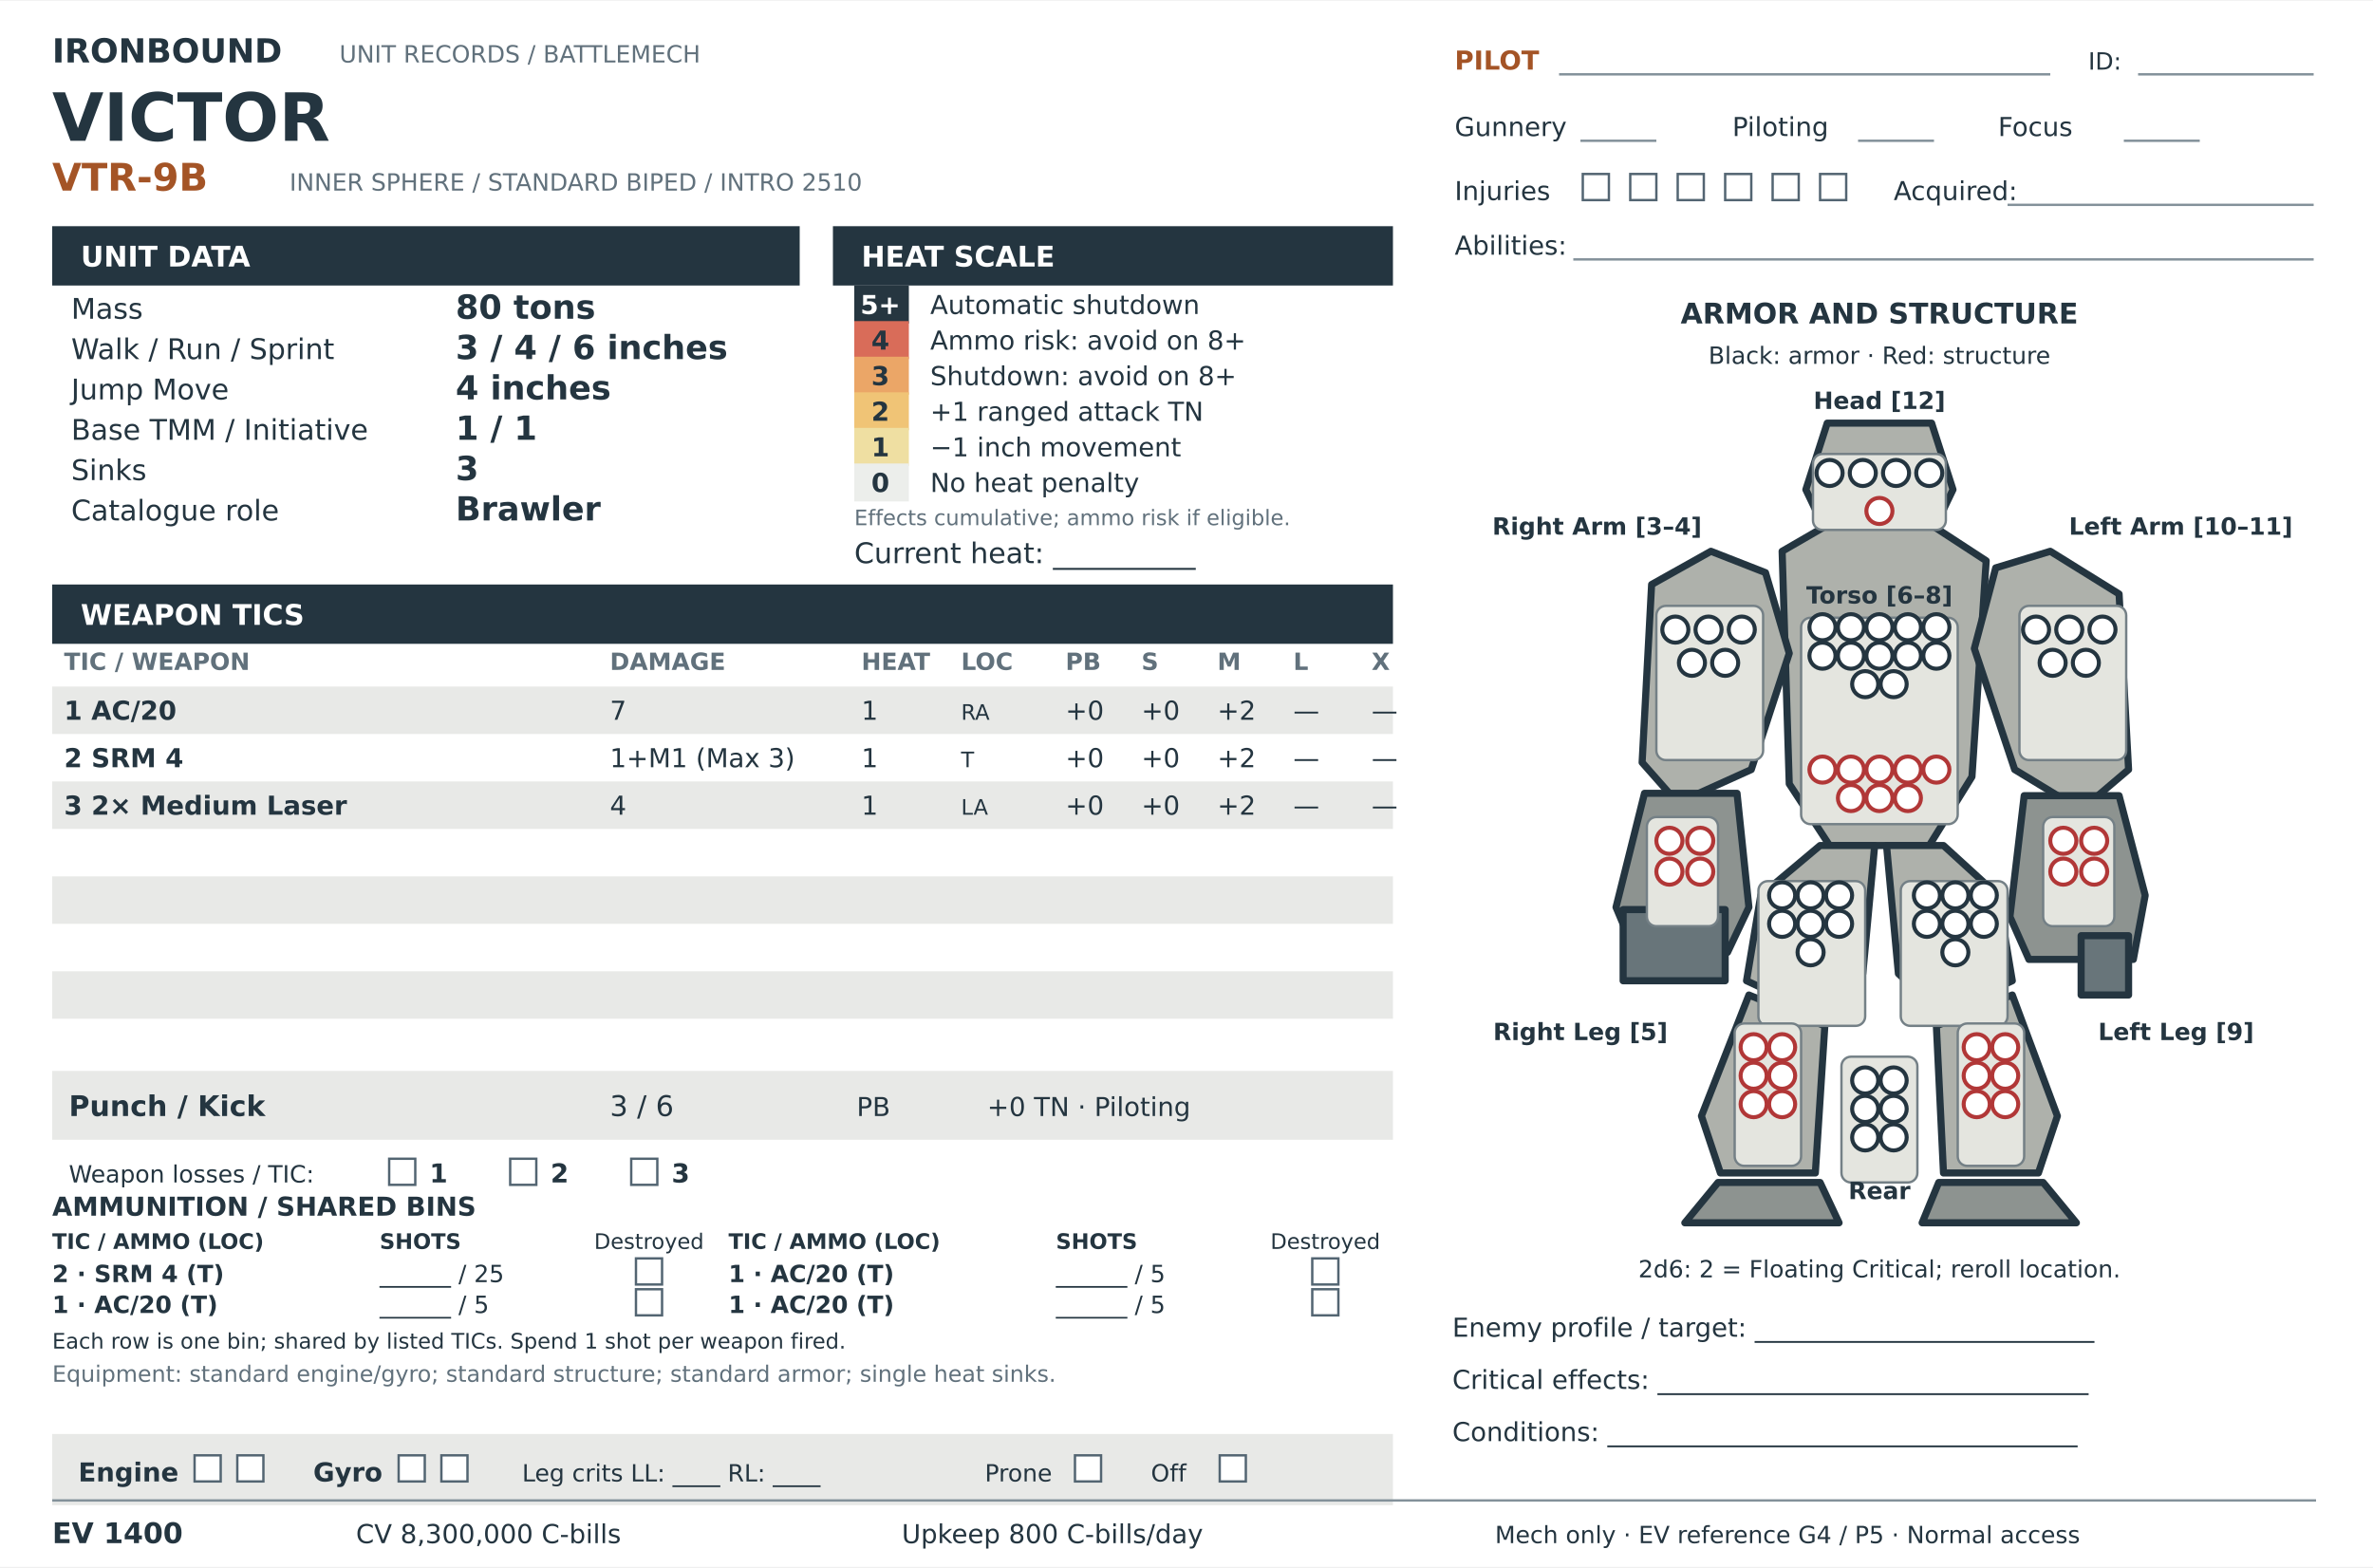
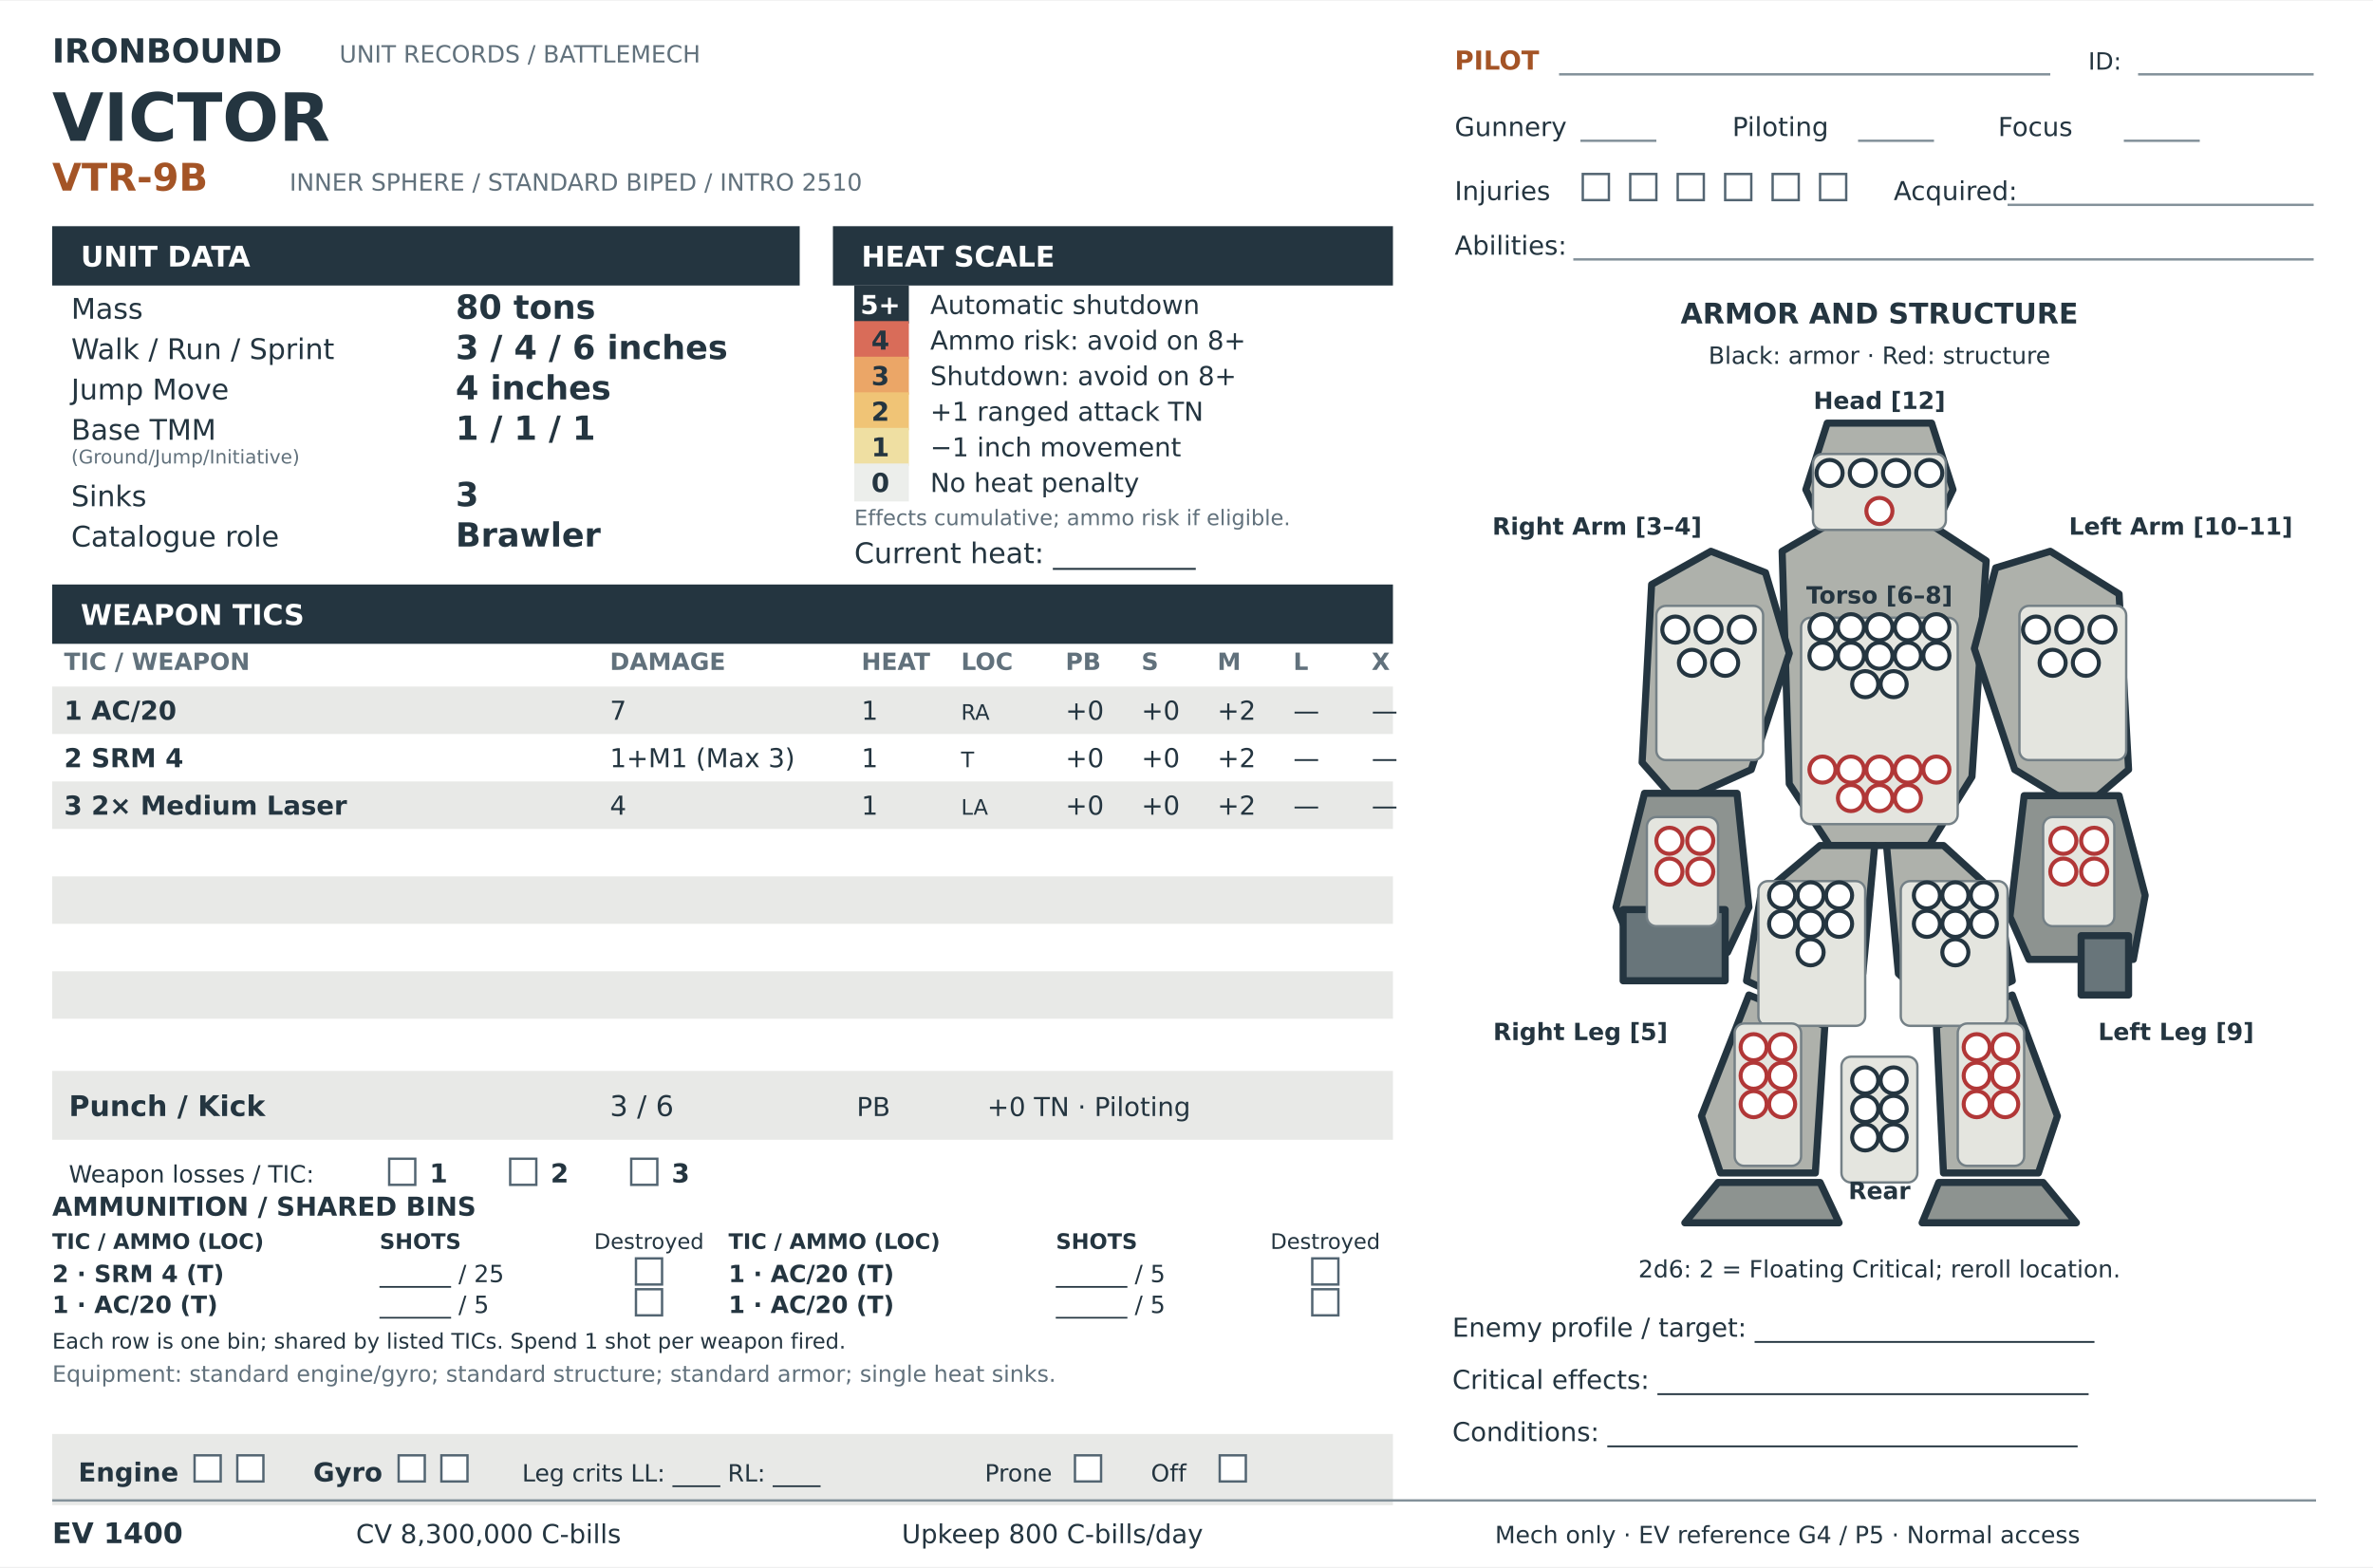
<svg xmlns="http://www.w3.org/2000/svg" width="277mm" height="183mm" viewBox="0 0 1000 660" role="img" aria-labelledby="title desc">
  <g font-family="Arial, Helvetica, sans-serif">
    <rect x="0" y="0" width="1000" height="660" rx="0" fill="#fff" stroke="none" />
    <text x="22" y="26" font-family="DejaVu Sans, Arial, sans-serif" font-size="14" font-weight="bold" fill="#243540" text-anchor="start">IRONBOUND</text>
    <text x="143" y="26" font-family="DejaVu Sans, Arial, sans-serif" font-size="10" fill="#61717c" text-anchor="start">UNIT RECORDS / BATTLEMECH</text>
    <text x="22" y="59" font-family="DejaVu Sans, Arial, sans-serif" font-size="28" font-weight="bold" fill="#243540" text-anchor="start">VICTOR</text>
    <text x="22" y="80" font-family="DejaVu Sans, Arial, sans-serif" font-size="16" font-weight="bold" fill="#a45426" text-anchor="start">VTR-9B</text>
    <text x="122" y="80" font-family="DejaVu Sans, Arial, sans-serif" font-size="10" fill="#61717c" text-anchor="start">INNER SPHERE / STANDARD BIPED / INTRO 2510</text>
    <text x="613" y="29" font-family="DejaVu Sans, Arial, sans-serif" font-size="11" font-weight="bold" fill="#a45426" text-anchor="start">PILOT</text>
    <path d="M657 31H864" fill="none" stroke="#83919a" />
    <text x="880" y="29" font-family="DejaVu Sans, Arial, sans-serif" font-size="10" fill="#243540" text-anchor="start">ID:</text>
    <path d="M901 31H975" fill="none" stroke="#83919a" />
    <text x="613" y="57" font-family="DejaVu Sans, Arial, sans-serif" font-size="11" fill="#243540" text-anchor="start">Gunnery</text>
    <path d="M666 59H698" fill="none" stroke="#83919a" />
    <text x="730" y="57" font-family="DejaVu Sans, Arial, sans-serif" font-size="11" fill="#243540" text-anchor="start">Piloting</text>
    <path d="M783 59H815" fill="none" stroke="#83919a" />
    <text x="842" y="57" font-family="DejaVu Sans, Arial, sans-serif" font-size="11" fill="#243540" text-anchor="start">Focus</text>
    <path d="M895 59H927" fill="none" stroke="#83919a" />
    <text x="613" y="84" font-family="DejaVu Sans, Arial, sans-serif" font-size="11" fill="#243540" text-anchor="start">Injuries</text>
    <rect x="667" y="73" width="11" height="11" rx="0" fill="#fff" stroke="#536572" />
    <rect x="687" y="73" width="11" height="11" rx="0" fill="#fff" stroke="#536572" />
    <rect x="707" y="73" width="11" height="11" rx="0" fill="#fff" stroke="#536572" />
    <rect x="727" y="73" width="11" height="11" rx="0" fill="#fff" stroke="#536572" />
    <rect x="747" y="73" width="11" height="11" rx="0" fill="#fff" stroke="#536572" />
    <rect x="767" y="73" width="11" height="11" rx="0" fill="#fff" stroke="#536572" />
    <text x="798" y="84" font-family="DejaVu Sans, Arial, sans-serif" font-size="11" fill="#243540" text-anchor="start">Acquired:</text>
    <path d="M846 86H975" fill="none" stroke="#83919a" />
    <text x="613" y="107" font-family="DejaVu Sans, Arial, sans-serif" font-size="11" fill="#243540" text-anchor="start">Abilities:</text>
    <path d="M663 109H975" fill="none" stroke="#83919a" />
    <rect x="22" y="95" width="315" height="25" rx="0" fill="#243540" stroke="none" />
    <text x="34" y="112" font-family="DejaVu Sans, Arial, sans-serif" font-size="12" font-weight="bold" fill="#fff" text-anchor="start">UNIT DATA</text>
    <rect x="351" y="95" width="236" height="25" rx="0" fill="#243540" stroke="none" />
    <text x="363" y="112" font-family="DejaVu Sans, Arial, sans-serif" font-size="12" font-weight="bold" fill="#fff" text-anchor="start">HEAT SCALE</text>
    <text x="30" y="134" font-family="DejaVu Sans, Arial, sans-serif" font-size="12" fill="#243540" text-anchor="start">Mass</text>
    <text x="192" y="134" font-family="DejaVu Sans, Arial, sans-serif" font-size="14" font-weight="bold" fill="#243540" text-anchor="start">80 tons</text>
    <text x="30" y="151" font-family="DejaVu Sans, Arial, sans-serif" font-size="12" fill="#243540" text-anchor="start">Walk / Run / Sprint</text>
    <text x="192" y="151" font-family="DejaVu Sans, Arial, sans-serif" font-size="14" font-weight="bold" fill="#243540" text-anchor="start">3 / 4 / 6 inches</text>
    <text x="30" y="168" font-family="DejaVu Sans, Arial, sans-serif" font-size="12" fill="#243540" text-anchor="start">Jump Move</text>
    <text x="192" y="168" font-family="DejaVu Sans, Arial, sans-serif" font-size="14" font-weight="bold" fill="#243540" text-anchor="start">4 inches</text>
-     <text x="30" y="185" font-family="DejaVu Sans, Arial, sans-serif" font-size="12" fill="#243540" text-anchor="start">Base TMM / Initiative</text>
-     <text x="192" y="185" font-family="DejaVu Sans, Arial, sans-serif" font-size="14" font-weight="bold" fill="#243540" text-anchor="start">1 / 1</text>
-     <text x="30" y="202" font-family="DejaVu Sans, Arial, sans-serif" font-size="12" fill="#243540" text-anchor="start">Sinks</text>
-     <text x="192" y="202" font-family="DejaVu Sans, Arial, sans-serif" font-size="14" font-weight="bold" fill="#243540" text-anchor="start">3</text>
-     <text x="30" y="219" font-family="DejaVu Sans, Arial, sans-serif" font-size="12" fill="#243540" text-anchor="start">Catalogue role</text>
-     <text x="192" y="219" font-family="DejaVu Sans, Arial, sans-serif" font-size="14" font-weight="bold" fill="#243540" text-anchor="start">Brawler</text>
+     <text x="30" y="185" font-family="DejaVu Sans, Arial, sans-serif" font-size="12" fill="#243540" text-anchor="start">Base TMM</text>
+     <text x="30" y="195" font-family="DejaVu Sans, Arial, sans-serif" font-size="8" fill="#61717c" text-anchor="start">(Ground/Jump/Initiative)</text>
+     <text x="192" y="185" font-family="DejaVu Sans, Arial, sans-serif" font-size="14" font-weight="bold" fill="#243540" text-anchor="start">1 / 1 / 1</text>
+     <text x="30" y="213" font-family="DejaVu Sans, Arial, sans-serif" font-size="12" fill="#243540" text-anchor="start">Sinks</text>
+     <text x="192" y="213" font-family="DejaVu Sans, Arial, sans-serif" font-size="14" font-weight="bold" fill="#243540" text-anchor="start">3</text>
+     <text x="30" y="230" font-family="DejaVu Sans, Arial, sans-serif" font-size="12" fill="#243540" text-anchor="start">Catalogue role</text>
+     <text x="192" y="230" font-family="DejaVu Sans, Arial, sans-serif" font-size="14" font-weight="bold" fill="#243540" text-anchor="start">Brawler</text>
    <rect x="360" y="120" width="23" height="16" rx="0" fill="#263640" stroke="none" />
    <text x="371" y="132" font-family="DejaVu Sans, Arial, sans-serif" font-size="11" font-weight="bold" fill="#fff" text-anchor="middle">5+</text>
    <text x="392" y="132" font-family="DejaVu Sans, Arial, sans-serif" font-size="11" fill="#243540" text-anchor="start">Automatic shutdown</text>
    <rect x="360" y="135" width="23" height="16" rx="0" fill="#d96c59" stroke="none" />
    <text x="371" y="147" font-family="DejaVu Sans, Arial, sans-serif" font-size="11" font-weight="bold" fill="#243540" text-anchor="middle">4</text>
    <text x="392" y="147" font-family="DejaVu Sans, Arial, sans-serif" font-size="11" fill="#243540" text-anchor="start">Ammo risk: avoid on 8+</text>
    <rect x="360" y="150" width="23" height="16" rx="0" fill="#eba667" stroke="none" />
    <text x="371" y="162" font-family="DejaVu Sans, Arial, sans-serif" font-size="11" font-weight="bold" fill="#243540" text-anchor="middle">3</text>
    <text x="392" y="162" font-family="DejaVu Sans, Arial, sans-serif" font-size="11" fill="#243540" text-anchor="start">Shutdown: avoid on 8+</text>
    <rect x="360" y="165" width="23" height="16" rx="0" fill="#f0c476" stroke="none" />
    <text x="371" y="177" font-family="DejaVu Sans, Arial, sans-serif" font-size="11" font-weight="bold" fill="#243540" text-anchor="middle">2</text>
    <text x="392" y="177" font-family="DejaVu Sans, Arial, sans-serif" font-size="11" fill="#243540" text-anchor="start">+1 ranged attack TN</text>
    <rect x="360" y="180" width="23" height="16" rx="0" fill="#efdfa2" stroke="none" />
    <text x="371" y="192" font-family="DejaVu Sans, Arial, sans-serif" font-size="11" font-weight="bold" fill="#243540" text-anchor="middle">1</text>
    <text x="392" y="192" font-family="DejaVu Sans, Arial, sans-serif" font-size="11" fill="#243540" text-anchor="start">−1 inch movement</text>
    <rect x="360" y="195" width="23" height="16" rx="0" fill="#eceeeb" stroke="none" />
    <text x="371" y="207" font-family="DejaVu Sans, Arial, sans-serif" font-size="11" font-weight="bold" fill="#243540" text-anchor="middle">0</text>
    <text x="392" y="207" font-family="DejaVu Sans, Arial, sans-serif" font-size="11" fill="#243540" text-anchor="start">No heat penalty</text>
    <text x="360" y="221" font-family="DejaVu Sans, Arial, sans-serif" font-size="9" fill="#61717c" text-anchor="start">Effects cumulative; ammo risk if eligible.</text>
    <text x="360" y="237" font-family="DejaVu Sans, Arial, sans-serif" font-size="12" fill="#243540" text-anchor="start">Current heat: __________</text>
    <rect x="22" y="246" width="565" height="25" rx="0" fill="#243540" stroke="none" />
    <text x="34" y="263" font-family="DejaVu Sans, Arial, sans-serif" font-size="12" font-weight="bold" fill="#fff" text-anchor="start">WEAPON TICS</text>
    <text x="27" y="282" font-family="DejaVu Sans, Arial, sans-serif" font-size="10" font-weight="bold" fill="#61717c" text-anchor="start">TIC / WEAPON</text>
    <text x="257" y="282" font-family="DejaVu Sans, Arial, sans-serif" font-size="10" font-weight="bold" fill="#61717c" text-anchor="start">DAMAGE</text>
    <text x="363" y="282" font-family="DejaVu Sans, Arial, sans-serif" font-size="10" font-weight="bold" fill="#61717c" text-anchor="start">HEAT</text>
    <text x="405" y="282" font-family="DejaVu Sans, Arial, sans-serif" font-size="10" font-weight="bold" fill="#61717c" text-anchor="start">LOC</text>
    <text x="449" y="282" font-family="DejaVu Sans, Arial, sans-serif" font-size="10" font-weight="bold" fill="#61717c" text-anchor="start">PB</text>
    <text x="481" y="282" font-family="DejaVu Sans, Arial, sans-serif" font-size="10" font-weight="bold" fill="#61717c" text-anchor="start">S</text>
    <text x="513" y="282" font-family="DejaVu Sans, Arial, sans-serif" font-size="10" font-weight="bold" fill="#61717c" text-anchor="start">M</text>
    <text x="545" y="282" font-family="DejaVu Sans, Arial, sans-serif" font-size="10" font-weight="bold" fill="#61717c" text-anchor="start">L</text>
    <text x="578" y="282" font-family="DejaVu Sans, Arial, sans-serif" font-size="10" font-weight="bold" fill="#61717c" text-anchor="start">X</text>
    <rect x="22" y="289" width="565" height="20" rx="0" fill="#e8e9e7" stroke="none" />
    <text x="27" y="303" font-family="DejaVu Sans, Arial, sans-serif" font-size="11" fill="#243540" text-anchor="start" font-weight="bold">1  AC/20</text>
    <text x="257" y="303" font-family="DejaVu Sans, Arial, sans-serif" font-size="11" fill="#243540" text-anchor="start">7</text>
    <text x="363" y="303" font-family="DejaVu Sans, Arial, sans-serif" font-size="11" fill="#243540" text-anchor="start">1</text>
    <text x="405" y="303" font-family="DejaVu Sans, Arial, sans-serif" font-size="9" fill="#243540" text-anchor="start">RA</text>
    <text x="449" y="303" font-family="DejaVu Sans, Arial, sans-serif" font-size="11" fill="#243540" text-anchor="start">+0</text>
    <text x="481" y="303" font-family="DejaVu Sans, Arial, sans-serif" font-size="11" fill="#243540" text-anchor="start">+0</text>
    <text x="513" y="303" font-family="DejaVu Sans, Arial, sans-serif" font-size="11" fill="#243540" text-anchor="start">+2</text>
    <text x="545" y="303" font-family="DejaVu Sans, Arial, sans-serif" font-size="11" fill="#243540" text-anchor="start">—</text>
    <text x="578" y="303" font-family="DejaVu Sans, Arial, sans-serif" font-size="11" fill="#243540" text-anchor="start">—</text>
    <text x="27" y="323" font-family="DejaVu Sans, Arial, sans-serif" font-size="11" fill="#243540" text-anchor="start" font-weight="bold">2  SRM 4</text>
    <text x="257" y="323" font-family="DejaVu Sans, Arial, sans-serif" font-size="11" fill="#243540" text-anchor="start">1+M1 (Max 3)</text>
    <text x="363" y="323" font-family="DejaVu Sans, Arial, sans-serif" font-size="11" fill="#243540" text-anchor="start">1</text>
    <text x="405" y="323" font-family="DejaVu Sans, Arial, sans-serif" font-size="9" fill="#243540" text-anchor="start">T</text>
    <text x="449" y="323" font-family="DejaVu Sans, Arial, sans-serif" font-size="11" fill="#243540" text-anchor="start">+0</text>
    <text x="481" y="323" font-family="DejaVu Sans, Arial, sans-serif" font-size="11" fill="#243540" text-anchor="start">+0</text>
    <text x="513" y="323" font-family="DejaVu Sans, Arial, sans-serif" font-size="11" fill="#243540" text-anchor="start">+2</text>
    <text x="545" y="323" font-family="DejaVu Sans, Arial, sans-serif" font-size="11" fill="#243540" text-anchor="start">—</text>
    <text x="578" y="323" font-family="DejaVu Sans, Arial, sans-serif" font-size="11" fill="#243540" text-anchor="start">—</text>
    <rect x="22" y="329" width="565" height="20" rx="0" fill="#e8e9e7" stroke="none" />
    <text x="27" y="343" font-family="DejaVu Sans, Arial, sans-serif" font-size="11" fill="#243540" text-anchor="start" font-weight="bold">3  2× Medium Laser</text>
    <text x="257" y="343" font-family="DejaVu Sans, Arial, sans-serif" font-size="11" fill="#243540" text-anchor="start">4</text>
    <text x="363" y="343" font-family="DejaVu Sans, Arial, sans-serif" font-size="11" fill="#243540" text-anchor="start">1</text>
    <text x="405" y="343" font-family="DejaVu Sans, Arial, sans-serif" font-size="9" fill="#243540" text-anchor="start">LA</text>
    <text x="449" y="343" font-family="DejaVu Sans, Arial, sans-serif" font-size="11" fill="#243540" text-anchor="start">+0</text>
    <text x="481" y="343" font-family="DejaVu Sans, Arial, sans-serif" font-size="11" fill="#243540" text-anchor="start">+0</text>
    <text x="513" y="343" font-family="DejaVu Sans, Arial, sans-serif" font-size="11" fill="#243540" text-anchor="start">+2</text>
    <text x="545" y="343" font-family="DejaVu Sans, Arial, sans-serif" font-size="11" fill="#243540" text-anchor="start">—</text>
    <text x="578" y="343" font-family="DejaVu Sans, Arial, sans-serif" font-size="11" fill="#243540" text-anchor="start">—</text>
    <text x="27" y="363" font-family="DejaVu Sans, Arial, sans-serif" font-size="11" fill="#243540" text-anchor="start" font-weight="bold" />
    <text x="257" y="363" font-family="DejaVu Sans, Arial, sans-serif" font-size="11" fill="#243540" text-anchor="start" />
    <text x="363" y="363" font-family="DejaVu Sans, Arial, sans-serif" font-size="11" fill="#243540" text-anchor="start" />
    <text x="405" y="363" font-family="DejaVu Sans, Arial, sans-serif" font-size="9" fill="#243540" text-anchor="start" />
    <text x="449" y="363" font-family="DejaVu Sans, Arial, sans-serif" font-size="11" fill="#243540" text-anchor="start" />
    <text x="481" y="363" font-family="DejaVu Sans, Arial, sans-serif" font-size="11" fill="#243540" text-anchor="start" />
    <text x="513" y="363" font-family="DejaVu Sans, Arial, sans-serif" font-size="11" fill="#243540" text-anchor="start" />
    <text x="545" y="363" font-family="DejaVu Sans, Arial, sans-serif" font-size="11" fill="#243540" text-anchor="start" />
    <text x="578" y="363" font-family="DejaVu Sans, Arial, sans-serif" font-size="11" fill="#243540" text-anchor="start" />
    <rect x="22" y="369" width="565" height="20" rx="0" fill="#e8e9e7" stroke="none" />
    <text x="27" y="383" font-family="DejaVu Sans, Arial, sans-serif" font-size="11" fill="#243540" text-anchor="start" font-weight="bold" />
    <text x="257" y="383" font-family="DejaVu Sans, Arial, sans-serif" font-size="11" fill="#243540" text-anchor="start" />
    <text x="363" y="383" font-family="DejaVu Sans, Arial, sans-serif" font-size="11" fill="#243540" text-anchor="start" />
    <text x="405" y="383" font-family="DejaVu Sans, Arial, sans-serif" font-size="9" fill="#243540" text-anchor="start" />
    <text x="449" y="383" font-family="DejaVu Sans, Arial, sans-serif" font-size="11" fill="#243540" text-anchor="start" />
    <text x="481" y="383" font-family="DejaVu Sans, Arial, sans-serif" font-size="11" fill="#243540" text-anchor="start" />
    <text x="513" y="383" font-family="DejaVu Sans, Arial, sans-serif" font-size="11" fill="#243540" text-anchor="start" />
    <text x="545" y="383" font-family="DejaVu Sans, Arial, sans-serif" font-size="11" fill="#243540" text-anchor="start" />
    <text x="578" y="383" font-family="DejaVu Sans, Arial, sans-serif" font-size="11" fill="#243540" text-anchor="start" />
    <text x="27" y="403" font-family="DejaVu Sans, Arial, sans-serif" font-size="11" fill="#243540" text-anchor="start" font-weight="bold" />
    <text x="257" y="403" font-family="DejaVu Sans, Arial, sans-serif" font-size="11" fill="#243540" text-anchor="start" />
    <text x="363" y="403" font-family="DejaVu Sans, Arial, sans-serif" font-size="11" fill="#243540" text-anchor="start" />
    <text x="405" y="403" font-family="DejaVu Sans, Arial, sans-serif" font-size="9" fill="#243540" text-anchor="start" />
    <text x="449" y="403" font-family="DejaVu Sans, Arial, sans-serif" font-size="11" fill="#243540" text-anchor="start" />
    <text x="481" y="403" font-family="DejaVu Sans, Arial, sans-serif" font-size="11" fill="#243540" text-anchor="start" />
    <text x="513" y="403" font-family="DejaVu Sans, Arial, sans-serif" font-size="11" fill="#243540" text-anchor="start" />
    <text x="545" y="403" font-family="DejaVu Sans, Arial, sans-serif" font-size="11" fill="#243540" text-anchor="start" />
    <text x="578" y="403" font-family="DejaVu Sans, Arial, sans-serif" font-size="11" fill="#243540" text-anchor="start" />
    <rect x="22" y="409" width="565" height="20" rx="0" fill="#e8e9e7" stroke="none" />
    <text x="27" y="423" font-family="DejaVu Sans, Arial, sans-serif" font-size="11" fill="#243540" text-anchor="start" font-weight="bold" />
    <text x="257" y="423" font-family="DejaVu Sans, Arial, sans-serif" font-size="11" fill="#243540" text-anchor="start" />
    <text x="363" y="423" font-family="DejaVu Sans, Arial, sans-serif" font-size="11" fill="#243540" text-anchor="start" />
    <text x="405" y="423" font-family="DejaVu Sans, Arial, sans-serif" font-size="9" fill="#243540" text-anchor="start" />
    <text x="449" y="423" font-family="DejaVu Sans, Arial, sans-serif" font-size="11" fill="#243540" text-anchor="start" />
    <text x="481" y="423" font-family="DejaVu Sans, Arial, sans-serif" font-size="11" fill="#243540" text-anchor="start" />
    <text x="513" y="423" font-family="DejaVu Sans, Arial, sans-serif" font-size="11" fill="#243540" text-anchor="start" />
    <text x="545" y="423" font-family="DejaVu Sans, Arial, sans-serif" font-size="11" fill="#243540" text-anchor="start" />
    <text x="578" y="423" font-family="DejaVu Sans, Arial, sans-serif" font-size="11" fill="#243540" text-anchor="start" />
    <text x="27" y="443" font-family="DejaVu Sans, Arial, sans-serif" font-size="11" fill="#243540" text-anchor="start" font-weight="bold" />
    <text x="257" y="443" font-family="DejaVu Sans, Arial, sans-serif" font-size="11" fill="#243540" text-anchor="start" />
    <text x="363" y="443" font-family="DejaVu Sans, Arial, sans-serif" font-size="11" fill="#243540" text-anchor="start" />
    <text x="405" y="443" font-family="DejaVu Sans, Arial, sans-serif" font-size="9" fill="#243540" text-anchor="start" />
    <text x="449" y="443" font-family="DejaVu Sans, Arial, sans-serif" font-size="11" fill="#243540" text-anchor="start" />
    <text x="481" y="443" font-family="DejaVu Sans, Arial, sans-serif" font-size="11" fill="#243540" text-anchor="start" />
    <text x="513" y="443" font-family="DejaVu Sans, Arial, sans-serif" font-size="11" fill="#243540" text-anchor="start" />
    <text x="545" y="443" font-family="DejaVu Sans, Arial, sans-serif" font-size="11" fill="#243540" text-anchor="start" />
    <text x="578" y="443" font-family="DejaVu Sans, Arial, sans-serif" font-size="11" fill="#243540" text-anchor="start" />
    <rect x="22" y="451" width="565" height="29" rx="0" fill="#e8e9e7" stroke="none" />
    <text x="29" y="470" font-family="DejaVu Sans, Arial, sans-serif" font-size="12" font-weight="bold" fill="#243540" text-anchor="start">Punch / Kick</text>
    <text x="257" y="470" font-family="DejaVu Sans, Arial, sans-serif" font-size="12" fill="#243540" text-anchor="start">3 / 6</text>
    <text x="361" y="470" font-family="DejaVu Sans, Arial, sans-serif" font-size="11" fill="#243540" text-anchor="start">PB</text>
    <text x="416" y="470" font-family="DejaVu Sans, Arial, sans-serif" font-size="11" fill="#243540" text-anchor="start">+0 TN · Piloting</text>
    <rect x="22" y="604" width="565" height="30" rx="0" fill="#e8e9e7" stroke="none" />
    <text x="33" y="624" font-family="DejaVu Sans, Arial, sans-serif" font-size="11" font-weight="bold" fill="#243540" text-anchor="start">Engine</text>
    <rect x="82" y="613" width="11" height="11" rx="0" fill="#fff" stroke="#536572" />
    <rect x="100" y="613" width="11" height="11" rx="0" fill="#fff" stroke="#536572" />
    <text x="132" y="624" font-family="DejaVu Sans, Arial, sans-serif" font-size="11" font-weight="bold" fill="#243540" text-anchor="start">Gyro</text>
    <rect x="168" y="613" width="11" height="11" rx="0" fill="#fff" stroke="#536572" />
    <rect x="186" y="613" width="11" height="11" rx="0" fill="#fff" stroke="#536572" />
    <text x="220" y="624" font-family="DejaVu Sans, Arial, sans-serif" font-size="10" fill="#243540" text-anchor="start">Leg crits  LL: ____  RL: ____</text>
    <text x="415" y="624" font-family="DejaVu Sans, Arial, sans-serif" font-size="10" fill="#243540" text-anchor="start">Prone</text>
    <rect x="453" y="613" width="11" height="11" rx="0" fill="#fff" stroke="#536572" />
    <text x="485" y="624" font-family="DejaVu Sans, Arial, sans-serif" font-size="10" fill="#243540" text-anchor="start">Off</text>
    <rect x="514" y="613" width="11" height="11" rx="0" fill="#fff" stroke="#536572" />
    <g transform="translate(612 120)">
      <text x="180" y="16" font-family="DejaVu Sans, Arial, sans-serif" font-size="12" font-weight="bold" fill="#243540" text-anchor="middle">ARMOR AND STRUCTURE</text>
      <text x="180" y="33" font-family="DejaVu Sans, Arial, sans-serif" font-size="10" fill="#243540" text-anchor="middle">Black: armor · Red: structure</text>
      <path d="M158 58H202L211 86L200 109H160L149 86Z" fill="#aeb1ab" stroke="#243540" stroke-width="3" stroke-linejoin="round" />
      <path d="M139 112L158 101H202L225 116L219 207L201 236H159L142 210Z" fill="#aeb1ab" stroke="#243540" stroke-width="3" stroke-linejoin="round" />
      <path d="M132 121L109 112L84 126L80 201L95 218L126 204L142 155Z" fill="#aeb1ab" stroke="#243540" stroke-width="3" stroke-linejoin="round" />
      <path d="M229 119L252 112L281 130L285 204L265 221L237 204L220 153Z" fill="#aeb1ab" stroke="#243540" stroke-width="3" stroke-linejoin="round" />
      <path d="M81 214H120L125 262L116 281H77L69 262Z" fill="#8d9390" stroke="#243540" stroke-width="3" stroke-linejoin="round" />
      <path d="M241 215H281L292 257L287 284H243L235 266Z" fill="#8d9390" stroke="#243540" stroke-width="3" stroke-linejoin="round" />
      <path d="M72 263H115V293H72Z" fill="#68757a" stroke="#243540" stroke-width="3" stroke-linejoin="round" />
      <path d="M265 274H285V299H265Z" fill="#68757a" stroke="#243540" stroke-width="3" stroke-linejoin="round" />
      <path d="M155 236H178L173 290L154 307L124 293L130 257Z" fill="#aeb1ab" stroke="#243540" stroke-width="3" stroke-linejoin="round" />
      <path d="M183 236H207L230 257L236 293L206 307L188 290Z" fill="#aeb1ab" stroke="#243540" stroke-width="3" stroke-linejoin="round" />
      <path d="M125 299L157 312L153 374H113L105 350Z" fill="#aeb1ab" stroke="#243540" stroke-width="3" stroke-linejoin="round" />
      <path d="M204 312L236 299L255 350L247 374H207Z" fill="#aeb1ab" stroke="#243540" stroke-width="3" stroke-linejoin="round" />
      <path d="M112 378H155L163 395H98Z" fill="#8d9390" stroke="#243540" stroke-width="3" stroke-linejoin="round" />
      <path d="M205 378H249L263 395H198Z" fill="#8d9390" stroke="#243540" stroke-width="3" stroke-linejoin="round" />
      <rect x="152" y="71" width="56" height="32" rx="4" fill="#e4e5df" stroke="#748086" />
      <rect x="147" y="140" width="66" height="87" rx="4" fill="#e4e5df" stroke="#748086" />
      <rect x="86" y="135" width="45" height="65" rx="4" fill="#e4e5df" stroke="#748086" />
      <rect x="239" y="135" width="45" height="65" rx="4" fill="#e4e5df" stroke="#748086" />
      <rect x="82" y="224" width="30" height="46" rx="4" fill="#e4e5df" stroke="#748086" />
      <rect x="249" y="224" width="30" height="46" rx="4" fill="#e4e5df" stroke="#748086" />
      <rect x="129" y="251" width="45" height="61" rx="4" fill="#e4e5df" stroke="#748086" />
      <rect x="189" y="251" width="45" height="61" rx="4" fill="#e4e5df" stroke="#748086" />
      <rect x="119" y="311" width="28" height="60" rx="4" fill="#e4e5df" stroke="#748086" />
      <rect x="213" y="311" width="28" height="60" rx="4" fill="#e4e5df" stroke="#748086" />
      <rect x="164" y="325" width="32" height="53" rx="4" fill="#e4e5df" stroke="#748086" />
      <text x="180" y="52" font-family="DejaVu Sans, Arial, sans-serif" font-size="10" font-weight="bold" fill="#243540" text-anchor="middle">Head [12]</text>
      <text x="180" y="134" font-family="DejaVu Sans, Arial, sans-serif" font-size="10" font-weight="bold" fill="#243540" text-anchor="middle">Torso [6–8]</text>
      <text x="61" y="105" font-family="DejaVu Sans, Arial, sans-serif" font-size="10" font-weight="bold" fill="#243540" text-anchor="middle">Right Arm [3–4]</text>
      <text x="307" y="105" font-family="DejaVu Sans, Arial, sans-serif" font-size="10" font-weight="bold" fill="#243540" text-anchor="middle">Left Arm [10–11]</text>
      <text x="54" y="318" font-family="DejaVu Sans, Arial, sans-serif" font-size="10" font-weight="bold" fill="#243540" text-anchor="middle">Right Leg [5]</text>
      <text x="305" y="318" font-family="DejaVu Sans, Arial, sans-serif" font-size="10" font-weight="bold" fill="#243540" text-anchor="middle">Left Leg [9]</text>
      <text x="180" y="385" font-family="DejaVu Sans, Arial, sans-serif" font-size="10" font-weight="bold" fill="#243540" text-anchor="middle">Rear</text>
      <text x="180" y="418" font-family="DejaVu Sans, Arial, sans-serif" font-size="10" fill="#243540" text-anchor="middle">2d6: 2 = Floating Critical; reroll location.</text>
      <text x="0" y="443" font-family="DejaVu Sans, Arial, sans-serif" font-size="11" fill="#243540" text-anchor="start">Enemy profile / target: __________________________</text>
      <text x="0" y="465" font-family="DejaVu Sans, Arial, sans-serif" font-size="11" fill="#243540" text-anchor="start">Critical effects: _________________________________</text>
      <text x="0" y="487" font-family="DejaVu Sans, Arial, sans-serif" font-size="11" fill="#243540" text-anchor="start">Conditions: ____________________________________</text>
      <circle cx="159.0" cy="79" r="5.5" fill="#fff" stroke="#243540" stroke-width="1.7" />
      <circle cx="173.0" cy="79" r="5.5" fill="#fff" stroke="#243540" stroke-width="1.7" />
      <circle cx="187.0" cy="79" r="5.5" fill="#fff" stroke="#243540" stroke-width="1.7" />
      <circle cx="201.0" cy="79" r="5.5" fill="#fff" stroke="#243540" stroke-width="1.7" />
      <circle cx="180.0" cy="95" r="5.5" fill="#fff" stroke="#b13737" stroke-width="1.7" />
      <circle cx="156.0" cy="144" r="5.5" fill="#fff" stroke="#243540" stroke-width="1.7" />
      <circle cx="168.0" cy="144" r="5.5" fill="#fff" stroke="#243540" stroke-width="1.7" />
      <circle cx="180.0" cy="144" r="5.5" fill="#fff" stroke="#243540" stroke-width="1.7" />
      <circle cx="192.0" cy="144" r="5.5" fill="#fff" stroke="#243540" stroke-width="1.7" />
      <circle cx="204.0" cy="144" r="5.5" fill="#fff" stroke="#243540" stroke-width="1.7" />
      <circle cx="156.0" cy="156" r="5.5" fill="#fff" stroke="#243540" stroke-width="1.7" />
      <circle cx="168.0" cy="156" r="5.5" fill="#fff" stroke="#243540" stroke-width="1.7" />
      <circle cx="180.0" cy="156" r="5.5" fill="#fff" stroke="#243540" stroke-width="1.7" />
      <circle cx="192.0" cy="156" r="5.5" fill="#fff" stroke="#243540" stroke-width="1.7" />
      <circle cx="204.0" cy="156" r="5.5" fill="#fff" stroke="#243540" stroke-width="1.7" />
      <circle cx="174.0" cy="168" r="5.5" fill="#fff" stroke="#243540" stroke-width="1.7" />
      <circle cx="186.0" cy="168" r="5.5" fill="#fff" stroke="#243540" stroke-width="1.7" />
      <circle cx="156.0" cy="204" r="5.5" fill="#fff" stroke="#b13737" stroke-width="1.7" />
      <circle cx="168.0" cy="204" r="5.5" fill="#fff" stroke="#b13737" stroke-width="1.7" />
      <circle cx="180.0" cy="204" r="5.5" fill="#fff" stroke="#b13737" stroke-width="1.7" />
      <circle cx="192.0" cy="204" r="5.5" fill="#fff" stroke="#b13737" stroke-width="1.7" />
      <circle cx="204.0" cy="204" r="5.5" fill="#fff" stroke="#b13737" stroke-width="1.7" />
      <circle cx="168.0" cy="216" r="5.5" fill="#fff" stroke="#b13737" stroke-width="1.7" />
      <circle cx="180.0" cy="216" r="5.5" fill="#fff" stroke="#b13737" stroke-width="1.7" />
      <circle cx="192.0" cy="216" r="5.5" fill="#fff" stroke="#b13737" stroke-width="1.7" />
      <circle cx="94.0" cy="145" r="5.5" fill="#fff" stroke="#243540" stroke-width="1.7" />
      <circle cx="108.0" cy="145" r="5.5" fill="#fff" stroke="#243540" stroke-width="1.7" />
      <circle cx="122.0" cy="145" r="5.5" fill="#fff" stroke="#243540" stroke-width="1.7" />
      <circle cx="101.0" cy="159" r="5.5" fill="#fff" stroke="#243540" stroke-width="1.7" />
      <circle cx="115.0" cy="159" r="5.5" fill="#fff" stroke="#243540" stroke-width="1.7" />
      <circle cx="91.5" cy="234" r="5.5" fill="#fff" stroke="#b13737" stroke-width="1.7" />
      <circle cx="104.5" cy="234" r="5.5" fill="#fff" stroke="#b13737" stroke-width="1.7" />
      <circle cx="91.5" cy="247" r="5.5" fill="#fff" stroke="#b13737" stroke-width="1.7" />
      <circle cx="104.5" cy="247" r="5.5" fill="#fff" stroke="#b13737" stroke-width="1.7" />
      <circle cx="246.0" cy="145" r="5.5" fill="#fff" stroke="#243540" stroke-width="1.7" />
      <circle cx="260.0" cy="145" r="5.5" fill="#fff" stroke="#243540" stroke-width="1.7" />
      <circle cx="274.0" cy="145" r="5.5" fill="#fff" stroke="#243540" stroke-width="1.7" />
      <circle cx="253.0" cy="159" r="5.5" fill="#fff" stroke="#243540" stroke-width="1.7" />
      <circle cx="267.0" cy="159" r="5.5" fill="#fff" stroke="#243540" stroke-width="1.7" />
      <circle cx="257.5" cy="234" r="5.5" fill="#fff" stroke="#b13737" stroke-width="1.7" />
      <circle cx="270.5" cy="234" r="5.5" fill="#fff" stroke="#b13737" stroke-width="1.7" />
      <circle cx="257.5" cy="247" r="5.5" fill="#fff" stroke="#b13737" stroke-width="1.7" />
      <circle cx="270.5" cy="247" r="5.5" fill="#fff" stroke="#b13737" stroke-width="1.7" />
      <circle cx="139.0" cy="257" r="5.5" fill="#fff" stroke="#243540" stroke-width="1.7" />
      <circle cx="151.0" cy="257" r="5.5" fill="#fff" stroke="#243540" stroke-width="1.7" />
      <circle cx="163.0" cy="257" r="5.5" fill="#fff" stroke="#243540" stroke-width="1.7" />
      <circle cx="139.0" cy="269" r="5.5" fill="#fff" stroke="#243540" stroke-width="1.7" />
      <circle cx="151.0" cy="269" r="5.5" fill="#fff" stroke="#243540" stroke-width="1.7" />
      <circle cx="163.0" cy="269" r="5.5" fill="#fff" stroke="#243540" stroke-width="1.7" />
      <circle cx="151.0" cy="281" r="5.5" fill="#fff" stroke="#243540" stroke-width="1.7" />
      <circle cx="127.0" cy="321" r="5.5" fill="#fff" stroke="#b13737" stroke-width="1.7" />
      <circle cx="139.0" cy="321" r="5.5" fill="#fff" stroke="#b13737" stroke-width="1.7" />
      <circle cx="127.0" cy="333" r="5.5" fill="#fff" stroke="#b13737" stroke-width="1.7" />
      <circle cx="139.0" cy="333" r="5.5" fill="#fff" stroke="#b13737" stroke-width="1.7" />
      <circle cx="127.0" cy="345" r="5.5" fill="#fff" stroke="#b13737" stroke-width="1.7" />
      <circle cx="139.0" cy="345" r="5.5" fill="#fff" stroke="#b13737" stroke-width="1.7" />
      <circle cx="200.0" cy="257" r="5.5" fill="#fff" stroke="#243540" stroke-width="1.7" />
      <circle cx="212.0" cy="257" r="5.5" fill="#fff" stroke="#243540" stroke-width="1.7" />
      <circle cx="224.0" cy="257" r="5.5" fill="#fff" stroke="#243540" stroke-width="1.7" />
      <circle cx="200.0" cy="269" r="5.5" fill="#fff" stroke="#243540" stroke-width="1.7" />
      <circle cx="212.0" cy="269" r="5.5" fill="#fff" stroke="#243540" stroke-width="1.7" />
      <circle cx="224.0" cy="269" r="5.5" fill="#fff" stroke="#243540" stroke-width="1.7" />
      <circle cx="212.0" cy="281" r="5.5" fill="#fff" stroke="#243540" stroke-width="1.7" />
      <circle cx="221.0" cy="321" r="5.5" fill="#fff" stroke="#b13737" stroke-width="1.7" />
      <circle cx="233.0" cy="321" r="5.5" fill="#fff" stroke="#b13737" stroke-width="1.7" />
      <circle cx="221.0" cy="333" r="5.5" fill="#fff" stroke="#b13737" stroke-width="1.7" />
      <circle cx="233.0" cy="333" r="5.5" fill="#fff" stroke="#b13737" stroke-width="1.7" />
      <circle cx="221.0" cy="345" r="5.5" fill="#fff" stroke="#b13737" stroke-width="1.7" />
      <circle cx="233.0" cy="345" r="5.5" fill="#fff" stroke="#b13737" stroke-width="1.7" />
      <circle cx="174.0" cy="335" r="5.5" fill="#fff" stroke="#243540" stroke-width="1.7" />
      <circle cx="186.0" cy="335" r="5.5" fill="#fff" stroke="#243540" stroke-width="1.7" />
      <circle cx="174.0" cy="347" r="5.5" fill="#fff" stroke="#243540" stroke-width="1.7" />
      <circle cx="186.0" cy="347" r="5.5" fill="#fff" stroke="#243540" stroke-width="1.7" />
      <circle cx="174.0" cy="359" r="5.5" fill="#fff" stroke="#243540" stroke-width="1.7" />
      <circle cx="186.0" cy="359" r="5.5" fill="#fff" stroke="#243540" stroke-width="1.7" />
    </g>
    <path d="M22 632H976" fill="none" stroke="#83919a" />
    <text x="22" y="650" font-family="DejaVu Sans, Arial, sans-serif" font-size="12" font-weight="bold" fill="#243540" text-anchor="start">EV 1400</text>
    <text x="150" y="650" font-family="DejaVu Sans, Arial, sans-serif" font-size="11" fill="#243540" text-anchor="start">CV 8,300,000 C-bills</text>
    <text x="380" y="650" font-family="DejaVu Sans, Arial, sans-serif" font-size="11" fill="#243540" text-anchor="start">Upkeep 800 C-bills/day</text>
    <text x="630" y="650" font-family="DejaVu Sans, Arial, sans-serif" font-size="10" fill="#243540" text-anchor="start">Mech only · EV reference G4 / P5 · Normal access</text>
    <text x="29" y="498" font-family="DejaVu Sans, Arial, sans-serif" font-size="10" fill="#243540" text-anchor="start">Weapon losses / TIC:</text>
    <rect x="164" y="488" width="11" height="11" fill="#fff" stroke="#536572" />
    <text x="181" y="498" font-family="DejaVu Sans, Arial, sans-serif" font-size="11" fill="#243540" text-anchor="start" font-weight="bold">1</text>
    <rect x="215" y="488" width="11" height="11" fill="#fff" stroke="#536572" />
    <text x="232" y="498" font-family="DejaVu Sans, Arial, sans-serif" font-size="11" fill="#243540" text-anchor="start" font-weight="bold">2</text>
    <rect x="266" y="488" width="11" height="11" fill="#fff" stroke="#536572" />
    <text x="283" y="498" font-family="DejaVu Sans, Arial, sans-serif" font-size="11" fill="#243540" text-anchor="start" font-weight="bold">3</text>
    <text x="22" y="512" font-family="DejaVu Sans, Arial, sans-serif" font-size="11" fill="#243540" text-anchor="start" font-weight="bold">AMMUNITION / SHARED BINS</text>
    <text x="22" y="526" font-family="DejaVu Sans, Arial, sans-serif" font-size="9" fill="#243540" text-anchor="start" font-weight="bold">TIC / AMMO (LOC)</text>
    <text x="160" y="526" font-family="DejaVu Sans, Arial, sans-serif" font-size="9" fill="#243540" text-anchor="start" font-weight="bold">SHOTS</text>
    <text x="273.5" y="526" font-family="DejaVu Sans, Arial, sans-serif" font-size="9" fill="#243540" text-anchor="middle">Destroyed</text>
    <text x="307" y="526" font-family="DejaVu Sans, Arial, sans-serif" font-size="9" fill="#243540" text-anchor="start" font-weight="bold">TIC / AMMO (LOC)</text>
    <text x="445" y="526" font-family="DejaVu Sans, Arial, sans-serif" font-size="9" fill="#243540" text-anchor="start" font-weight="bold">SHOTS</text>
    <text x="558.5" y="526" font-family="DejaVu Sans, Arial, sans-serif" font-size="9" fill="#243540" text-anchor="middle">Destroyed</text>
    <text x="22" y="540" font-family="DejaVu Sans, Arial, sans-serif" font-size="10" fill="#243540" text-anchor="start" font-weight="bold">2 · SRM 4 (T)</text>
    <text x="160" y="540" font-family="DejaVu Sans, Arial, sans-serif" font-size="10" fill="#243540" text-anchor="start">______ / 25</text>
    <rect x="268" y="530" width="11" height="11" fill="#fff" stroke="#536572" />
    <text x="22" y="553" font-family="DejaVu Sans, Arial, sans-serif" font-size="10" fill="#243540" text-anchor="start" font-weight="bold">1 · AC/20 (T)</text>
    <text x="160" y="553" font-family="DejaVu Sans, Arial, sans-serif" font-size="10" fill="#243540" text-anchor="start">______ / 5</text>
    <rect x="268" y="543" width="11" height="11" fill="#fff" stroke="#536572" />
    <text x="307" y="540" font-family="DejaVu Sans, Arial, sans-serif" font-size="10" fill="#243540" text-anchor="start" font-weight="bold">1 · AC/20 (T)</text>
    <text x="445" y="540" font-family="DejaVu Sans, Arial, sans-serif" font-size="10" fill="#243540" text-anchor="start">______ / 5</text>
    <rect x="553" y="530" width="11" height="11" fill="#fff" stroke="#536572" />
    <text x="307" y="553" font-family="DejaVu Sans, Arial, sans-serif" font-size="10" fill="#243540" text-anchor="start" font-weight="bold">1 · AC/20 (T)</text>
    <text x="445" y="553" font-family="DejaVu Sans, Arial, sans-serif" font-size="10" fill="#243540" text-anchor="start">______ / 5</text>
    <rect x="553" y="543" width="11" height="11" fill="#fff" stroke="#536572" />
    <text x="22" y="568" font-family="DejaVu Sans, Arial, sans-serif" font-size="9" fill="#243540" text-anchor="start">Each row is one bin; shared by listed TICs. Spend 1 shot per weapon fired.</text>
    <text x="22" y="582" font-family="DejaVu Sans, Arial, sans-serif" font-size="9.5" fill="#61717c" text-anchor="start">Equipment: standard engine/gyro; standard structure; standard armor; single heat sinks.</text>
  </g>
</svg>
